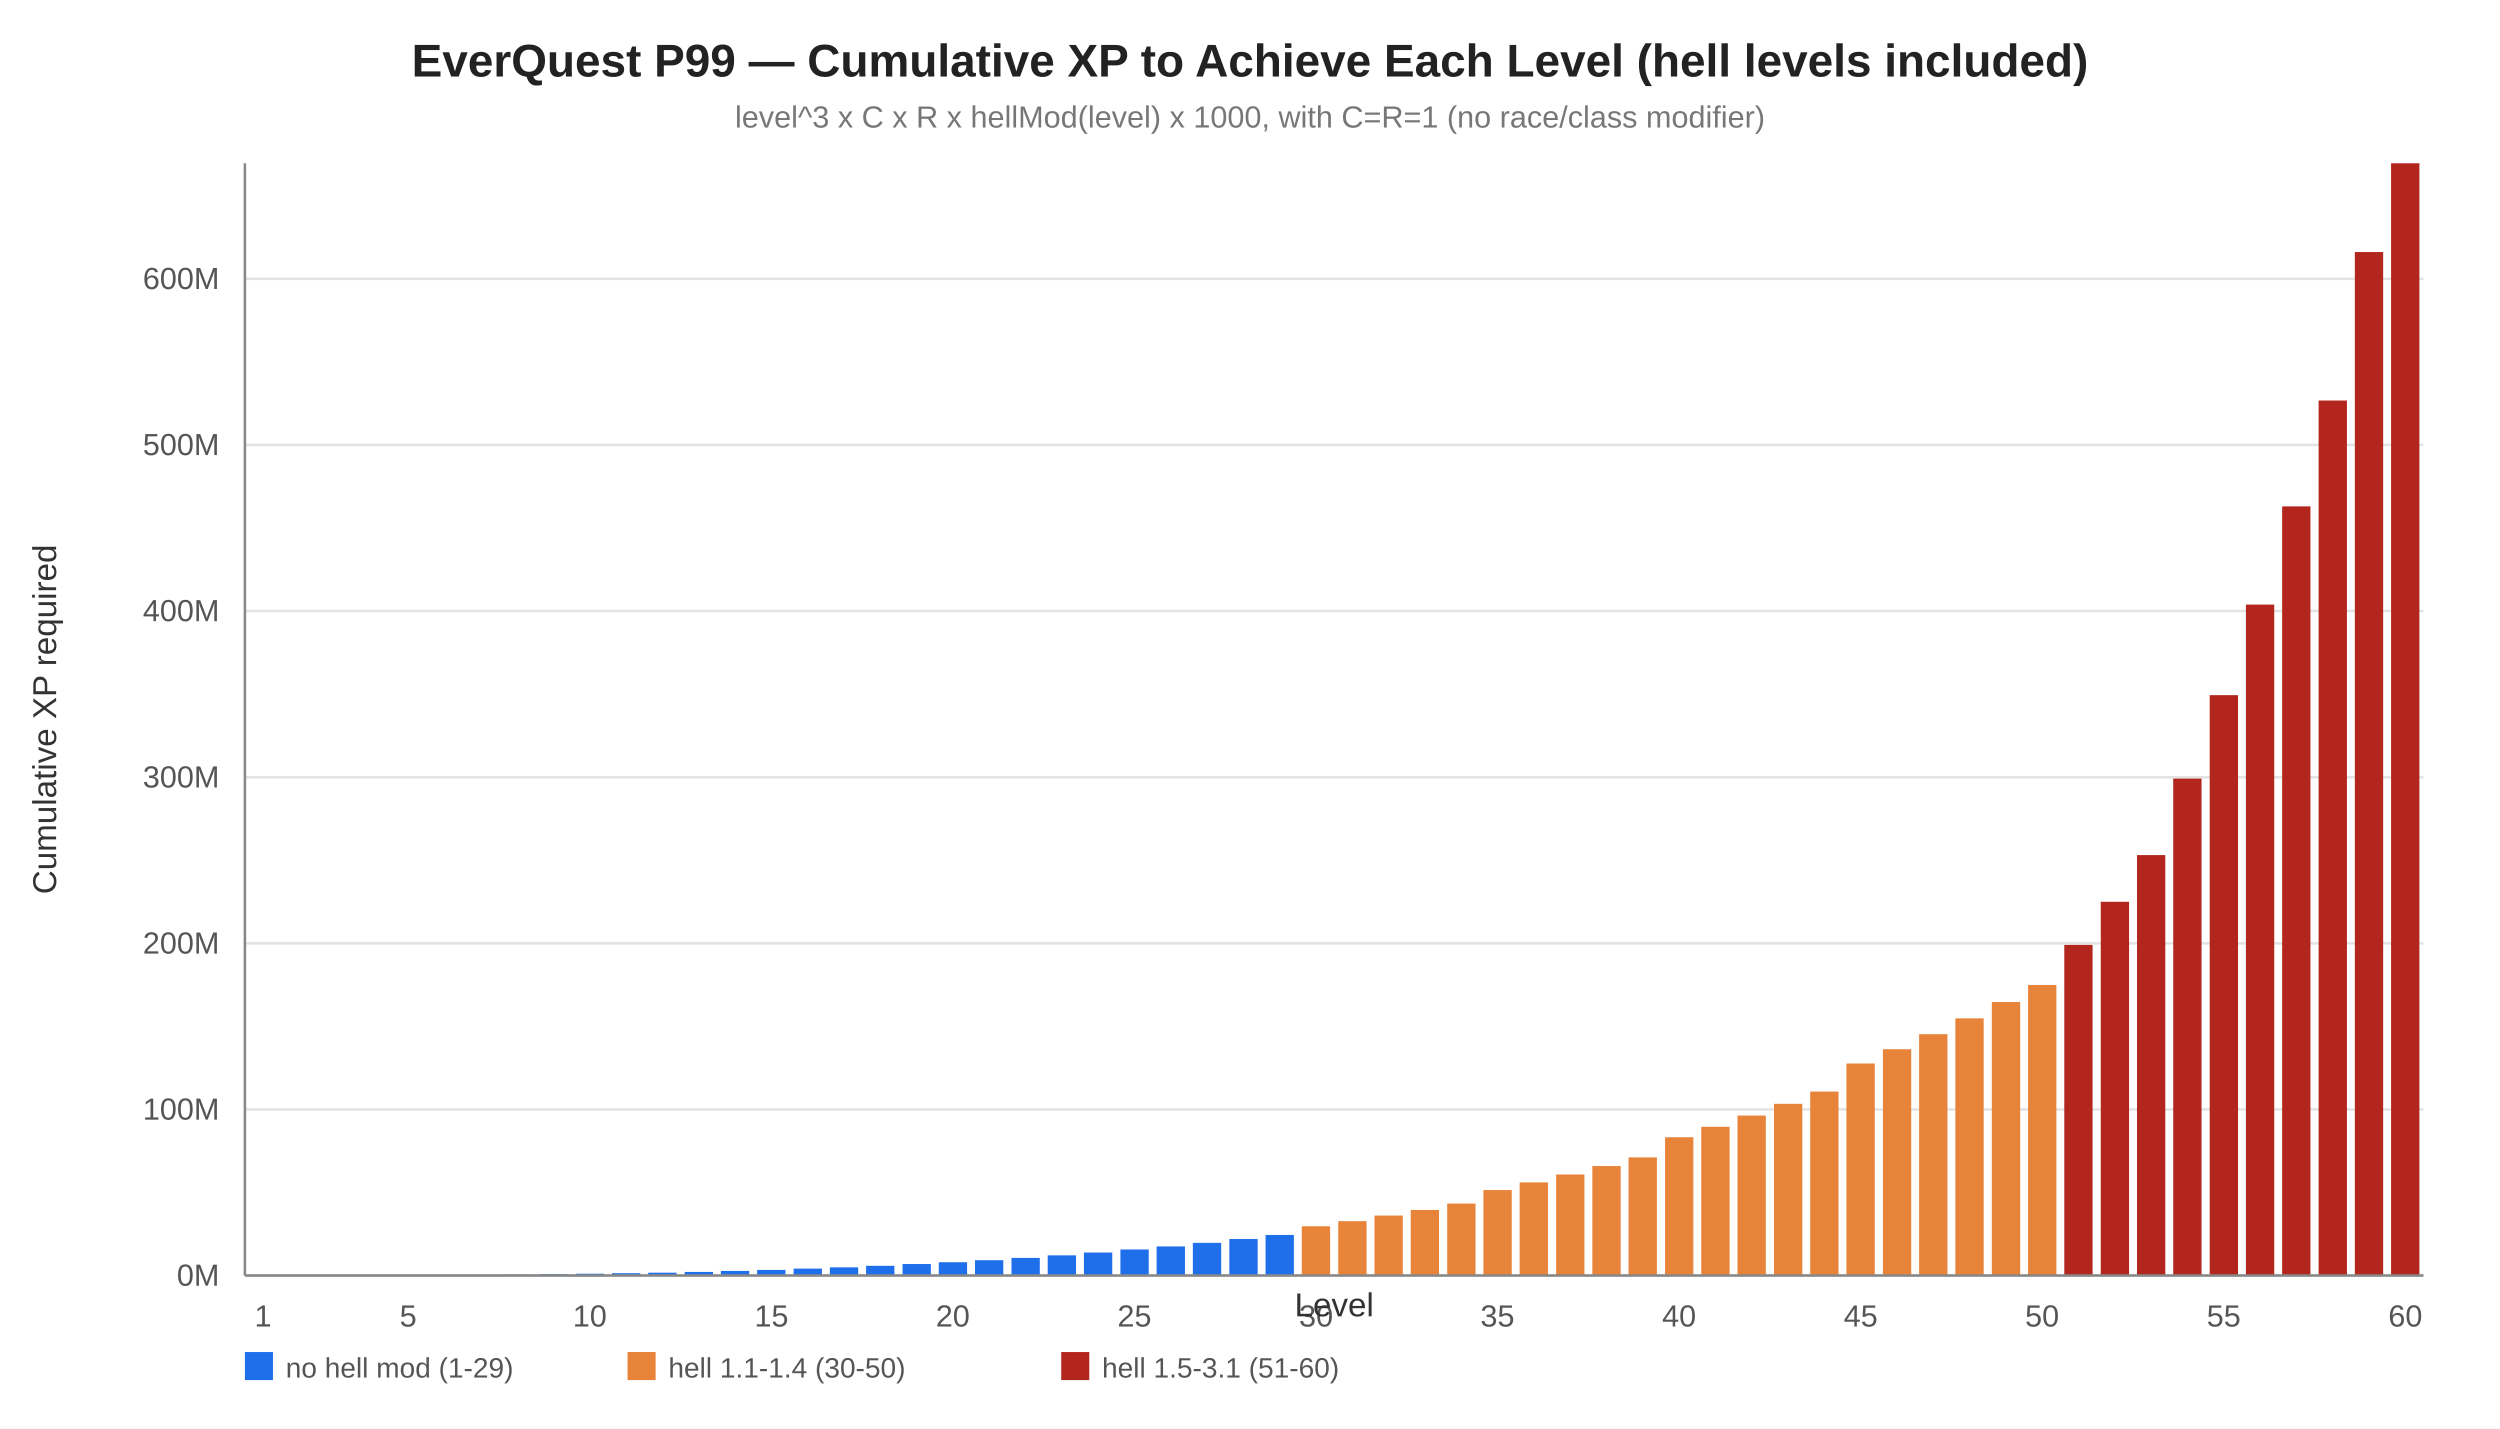
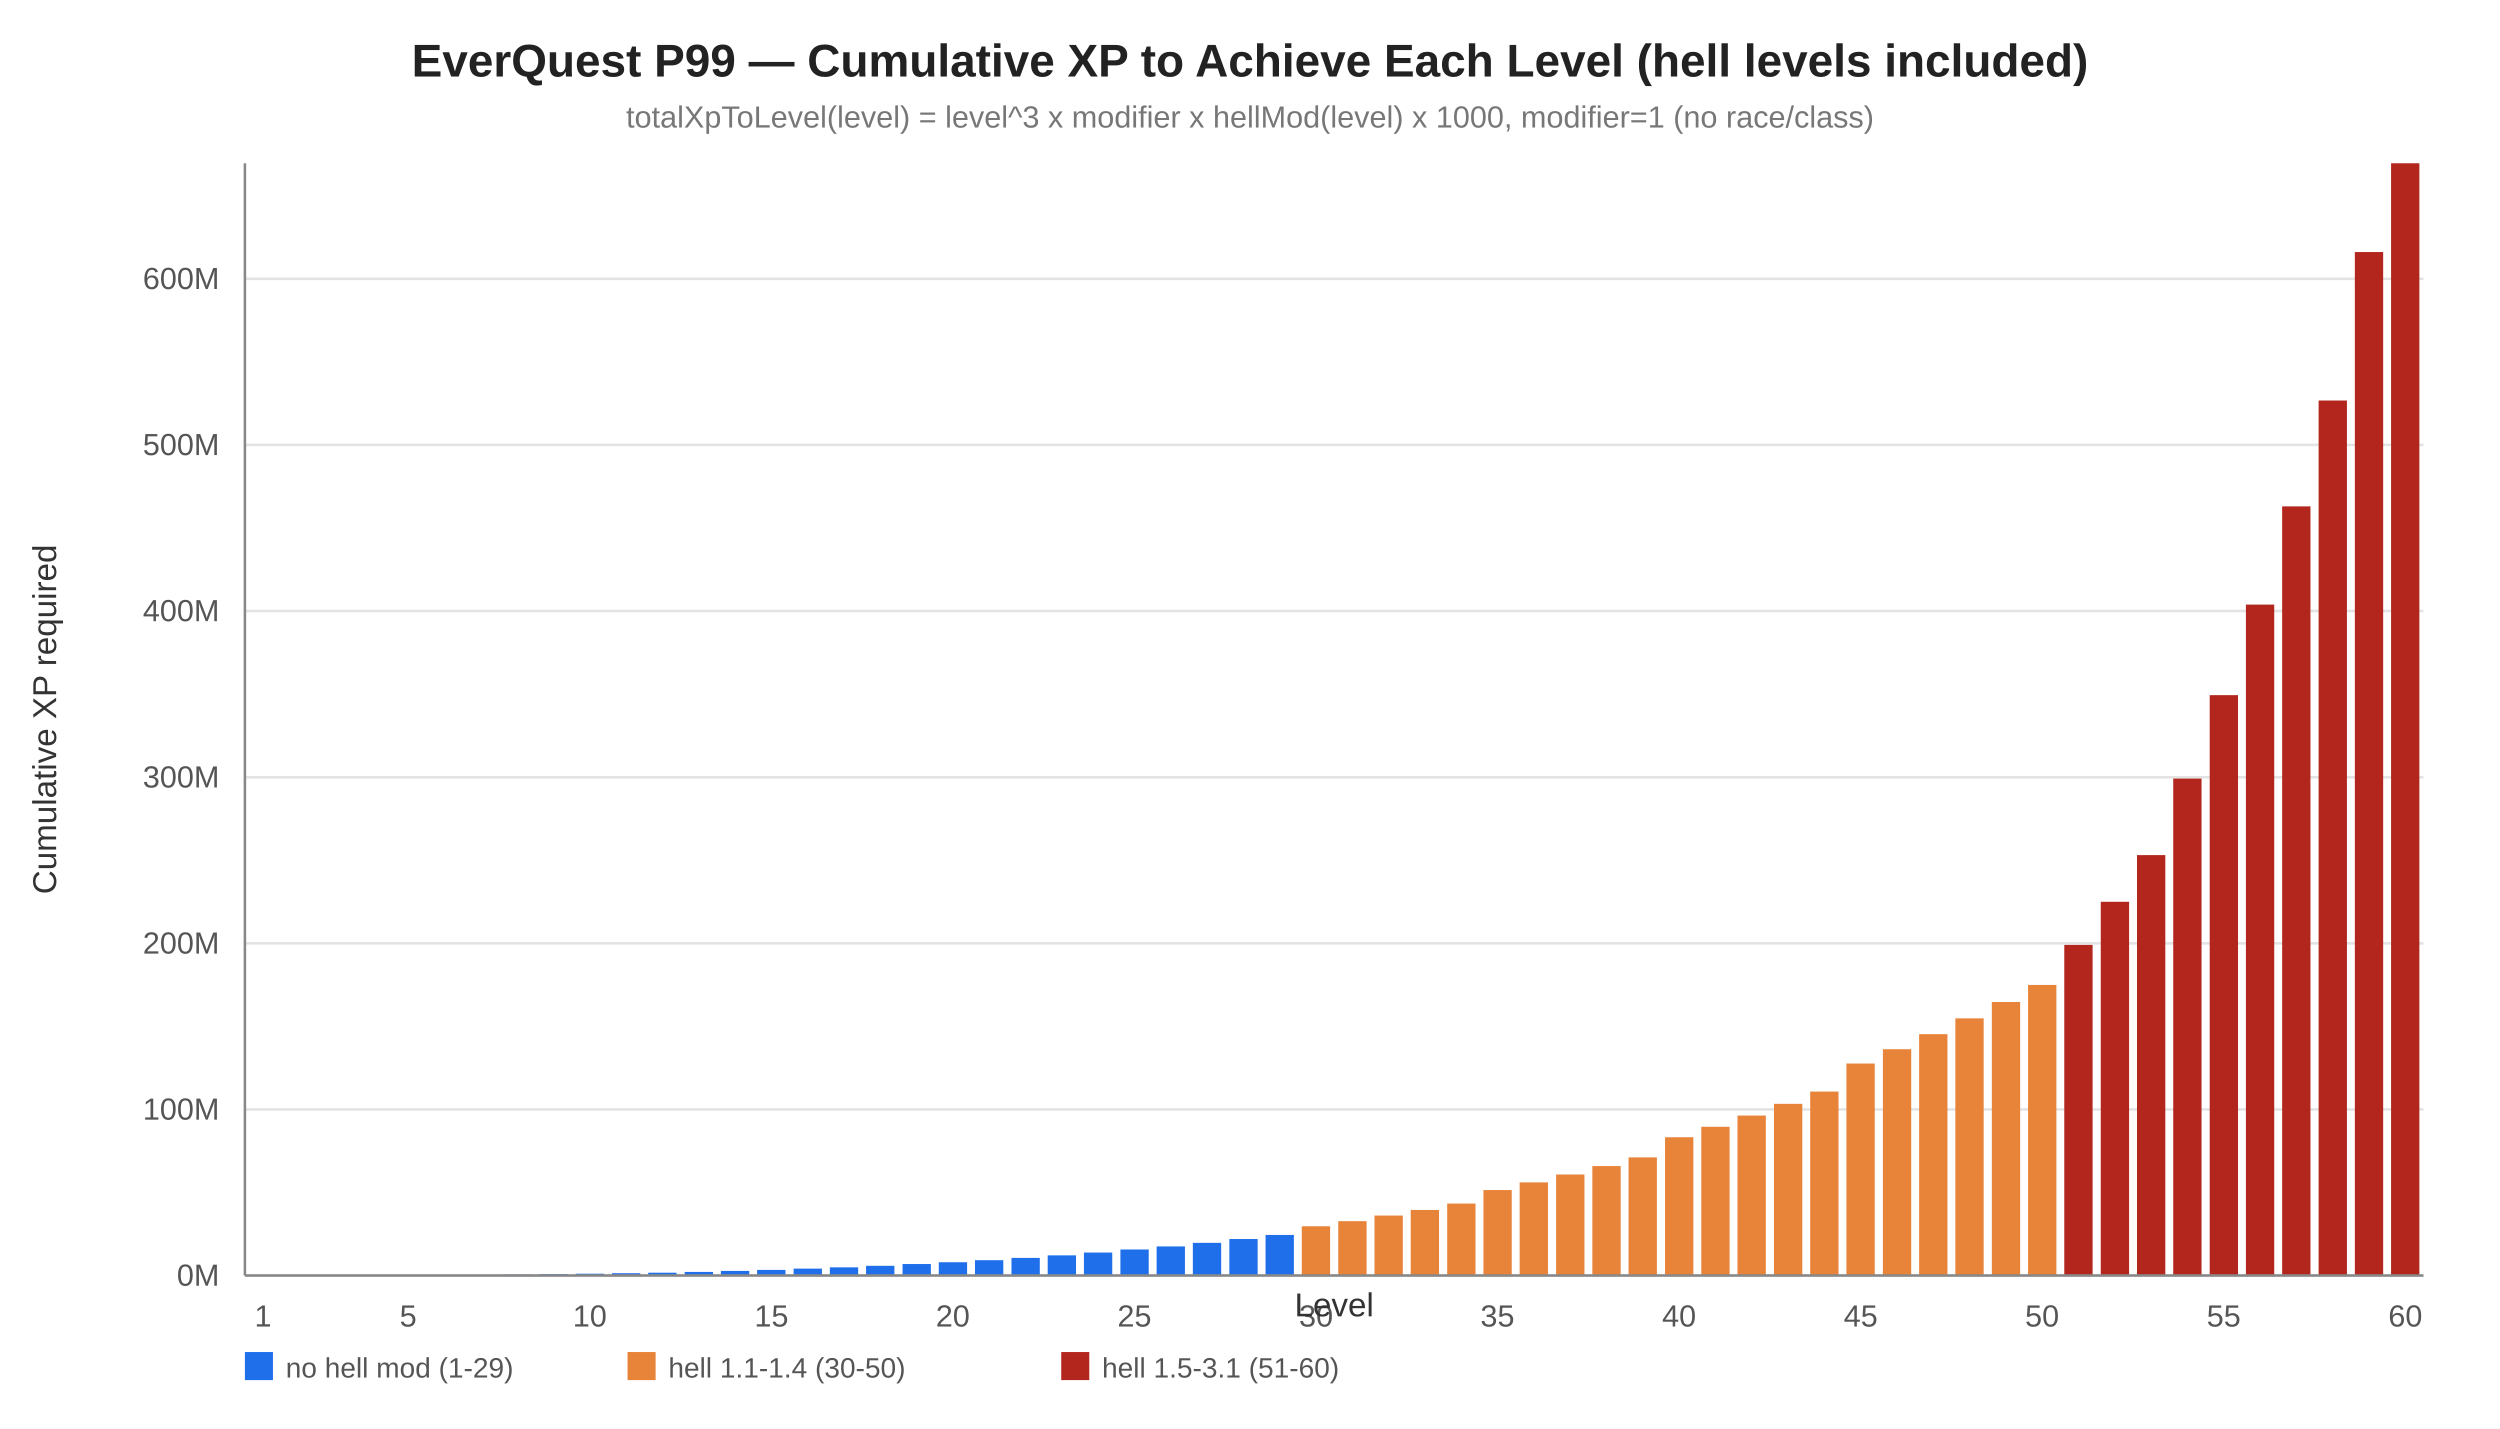
<svg xmlns="http://www.w3.org/2000/svg" width="980" height="560" viewBox="0 0 980 560" font-family="system-ui,Arial,sans-serif">
  <rect width="980" height="560" fill="#ffffff" />
  <text x="490" y="30" text-anchor="middle" font-size="18" font-weight="600" fill="#222">EverQuest P99 — Cumulative XP to Achieve Each Level (hell levels included)</text>
-   <text x="490" y="50" text-anchor="middle" font-size="12" fill="#777">level^3 x C x R x hellMod(level) x 1000, with C=R=1 (no race/class modifier)</text>
+   <text x="490" y="50" text-anchor="middle" font-size="12" fill="#777">totalXpToLevel(level) = level^3 x modifier x hellMod(level) x 1000, modifier=1 (no race/class)</text>
  <line x1="96" y1="500.0" x2="950" y2="500.0" stroke="#e3e3e3" />
  <text x="86" y="504.0" text-anchor="end" font-size="12" fill="#555">0M</text>
  <line x1="96" y1="434.9" x2="950" y2="434.9" stroke="#e3e3e3" />
  <text x="86" y="438.9" text-anchor="end" font-size="12" fill="#555">100M</text>
  <line x1="96" y1="369.8" x2="950" y2="369.8" stroke="#e3e3e3" />
  <text x="86" y="373.8" text-anchor="end" font-size="12" fill="#555">200M</text>
  <line x1="96" y1="304.7" x2="950" y2="304.7" stroke="#e3e3e3" />
  <text x="86" y="308.7" text-anchor="end" font-size="12" fill="#555">300M</text>
  <line x1="96" y1="239.5" x2="950" y2="239.5" stroke="#e3e3e3" />
  <text x="86" y="243.5" text-anchor="end" font-size="12" fill="#555">400M</text>
  <line x1="96" y1="174.4" x2="950" y2="174.4" stroke="#e3e3e3" />
  <text x="86" y="178.4" text-anchor="end" font-size="12" fill="#555">500M</text>
  <line x1="96" y1="109.3" x2="950" y2="109.3" stroke="#e3e3e3" />
  <text x="86" y="113.3" text-anchor="end" font-size="12" fill="#555">600M</text>
  <text x="103.1" y="520" text-anchor="middle" font-size="12" fill="#555">1</text>
  <text x="160.0" y="520" text-anchor="middle" font-size="12" fill="#555">5</text>
  <text x="231.2" y="520" text-anchor="middle" font-size="12" fill="#555">10</text>
  <text x="302.4" y="520" text-anchor="middle" font-size="12" fill="#555">15</text>
  <text x="373.5" y="520" text-anchor="middle" font-size="12" fill="#555">20</text>
  <text x="444.7" y="520" text-anchor="middle" font-size="12" fill="#555">25</text>
  <text x="515.9" y="520" text-anchor="middle" font-size="12" fill="#555">30</text>
  <text x="587.0" y="520" text-anchor="middle" font-size="12" fill="#555">35</text>
  <text x="658.2" y="520" text-anchor="middle" font-size="12" fill="#555">40</text>
  <text x="729.4" y="520" text-anchor="middle" font-size="12" fill="#555">45</text>
  <text x="800.5" y="520" text-anchor="middle" font-size="12" fill="#555">50</text>
  <text x="871.7" y="520" text-anchor="middle" font-size="12" fill="#555">55</text>
  <text x="942.9" y="520" text-anchor="middle" font-size="12" fill="#555">60</text>
  <rect x="97.6" y="500.0" width="11.1" height="0.0" fill="#1f6feb" />
  <rect x="111.8" y="500.0" width="11.1" height="0.0" fill="#1f6feb" />
  <rect x="126.0" y="500.0" width="11.1" height="0.0" fill="#1f6feb" />
  <rect x="140.3" y="500.0" width="11.1" height="0.0" fill="#1f6feb" />
  <rect x="154.5" y="499.9" width="11.1" height="0.1" fill="#1f6feb" />
  <rect x="168.7" y="499.9" width="11.1" height="0.1" fill="#1f6feb" />
  <rect x="183.0" y="499.8" width="11.1" height="0.2" fill="#1f6feb" />
  <rect x="197.2" y="499.7" width="11.1" height="0.3" fill="#1f6feb" />
  <rect x="211.4" y="499.5" width="11.1" height="0.5" fill="#1f6feb" />
  <rect x="225.7" y="499.3" width="11.1" height="0.7" fill="#1f6feb" />
  <rect x="239.9" y="499.1" width="11.1" height="0.9" fill="#1f6feb" />
  <rect x="254.1" y="498.9" width="11.1" height="1.1" fill="#1f6feb" />
  <rect x="268.4" y="498.6" width="11.1" height="1.4" fill="#1f6feb" />
  <rect x="282.6" y="498.2" width="11.1" height="1.8" fill="#1f6feb" />
  <rect x="296.8" y="497.8" width="11.1" height="2.2" fill="#1f6feb" />
  <rect x="311.1" y="497.3" width="11.1" height="2.7" fill="#1f6feb" />
  <rect x="325.3" y="496.8" width="11.1" height="3.2" fill="#1f6feb" />
  <rect x="339.5" y="496.2" width="11.1" height="3.8" fill="#1f6feb" />
  <rect x="353.8" y="495.5" width="11.1" height="4.5" fill="#1f6feb" />
  <rect x="368.0" y="494.8" width="11.1" height="5.2" fill="#1f6feb" />
  <rect x="382.2" y="494.0" width="11.1" height="6.0" fill="#1f6feb" />
  <rect x="396.5" y="493.1" width="11.1" height="6.9" fill="#1f6feb" />
  <rect x="410.7" y="492.1" width="11.1" height="7.9" fill="#1f6feb" />
  <rect x="424.9" y="491.0" width="11.1" height="9.0" fill="#1f6feb" />
  <rect x="439.2" y="489.8" width="11.1" height="10.2" fill="#1f6feb" />
  <rect x="453.4" y="488.6" width="11.1" height="11.4" fill="#1f6feb" />
  <rect x="467.6" y="487.2" width="11.1" height="12.8" fill="#1f6feb" />
  <rect x="481.9" y="485.7" width="11.1" height="14.3" fill="#1f6feb" />
  <rect x="496.1" y="484.1" width="11.1" height="15.9" fill="#1f6feb" />
  <rect x="510.3" y="480.7" width="11.1" height="19.3" fill="#e8833a" />
  <rect x="524.6" y="478.7" width="11.1" height="21.3" fill="#e8833a" />
  <rect x="538.8" y="476.5" width="11.1" height="23.5" fill="#e8833a" />
  <rect x="553.0" y="474.3" width="11.1" height="25.7" fill="#e8833a" />
  <rect x="567.3" y="471.8" width="11.1" height="28.2" fill="#e8833a" />
  <rect x="581.5" y="466.5" width="11.1" height="33.5" fill="#e8833a" />
  <rect x="595.7" y="463.5" width="11.1" height="36.5" fill="#e8833a" />
  <rect x="610.0" y="460.4" width="11.1" height="39.6" fill="#e8833a" />
  <rect x="624.2" y="457.1" width="11.1" height="42.9" fill="#e8833a" />
  <rect x="638.4" y="453.7" width="11.1" height="46.3" fill="#e8833a" />
  <rect x="652.7" y="445.8" width="11.1" height="54.2" fill="#e8833a" />
  <rect x="666.9" y="441.7" width="11.1" height="58.3" fill="#e8833a" />
  <rect x="681.1" y="437.3" width="11.1" height="62.7" fill="#e8833a" />
  <rect x="695.4" y="432.7" width="11.1" height="67.3" fill="#e8833a" />
  <rect x="709.6" y="427.9" width="11.1" height="72.1" fill="#e8833a" />
  <rect x="723.8" y="416.9" width="11.1" height="83.1" fill="#e8833a" />
  <rect x="738.1" y="411.3" width="11.1" height="88.7" fill="#e8833a" />
  <rect x="752.3" y="405.4" width="11.1" height="94.6" fill="#e8833a" />
  <rect x="766.5" y="399.2" width="11.1" height="100.8" fill="#e8833a" />
  <rect x="780.8" y="392.8" width="11.1" height="107.2" fill="#e8833a" />
  <rect x="795.0" y="386.1" width="11.1" height="113.9" fill="#e8833a" />
  <rect x="809.2" y="370.4" width="11.1" height="129.6" fill="#b3261e" />
  <rect x="823.5" y="353.5" width="11.1" height="146.5" fill="#b3261e" />
  <rect x="837.7" y="335.2" width="11.1" height="164.8" fill="#b3261e" />
  <rect x="851.9" y="305.2" width="11.1" height="194.8" fill="#b3261e" />
  <rect x="866.2" y="272.5" width="11.1" height="227.5" fill="#b3261e" />
  <rect x="880.4" y="237.0" width="11.1" height="263.0" fill="#b3261e" />
  <rect x="894.6" y="198.5" width="11.1" height="301.5" fill="#b3261e" />
  <rect x="908.9" y="157.0" width="11.1" height="343.0" fill="#b3261e" />
  <rect x="923.1" y="98.8" width="11.1" height="401.2" fill="#b3261e" />
  <rect x="937.3" y="64.0" width="11.1" height="436.0" fill="#b3261e" />
  <line x1="96" y1="64" x2="96" y2="500" stroke="#888" />
  <line x1="96" y1="500" x2="950" y2="500" stroke="#888" />
  <text x="523" y="516" text-anchor="middle" font-size="13" fill="#333">Level</text>
  <text x="22" y="282" text-anchor="middle" font-size="13" fill="#333" transform="rotate(-90 22 282)">Cumulative XP required</text>
  <rect x="96" y="530" width="11" height="11" fill="#1f6feb" />
  <text x="112" y="540" font-size="11" fill="#555">no hell mod (1-29)</text>
  <rect x="246" y="530" width="11" height="11" fill="#e8833a" />
  <text x="262" y="540" font-size="11" fill="#555">hell 1.1-1.4 (30-50)</text>
  <rect x="416" y="530" width="11" height="11" fill="#b3261e" />
  <text x="432" y="540" font-size="11" fill="#555">hell 1.5-3.1 (51-60)</text>
</svg>
